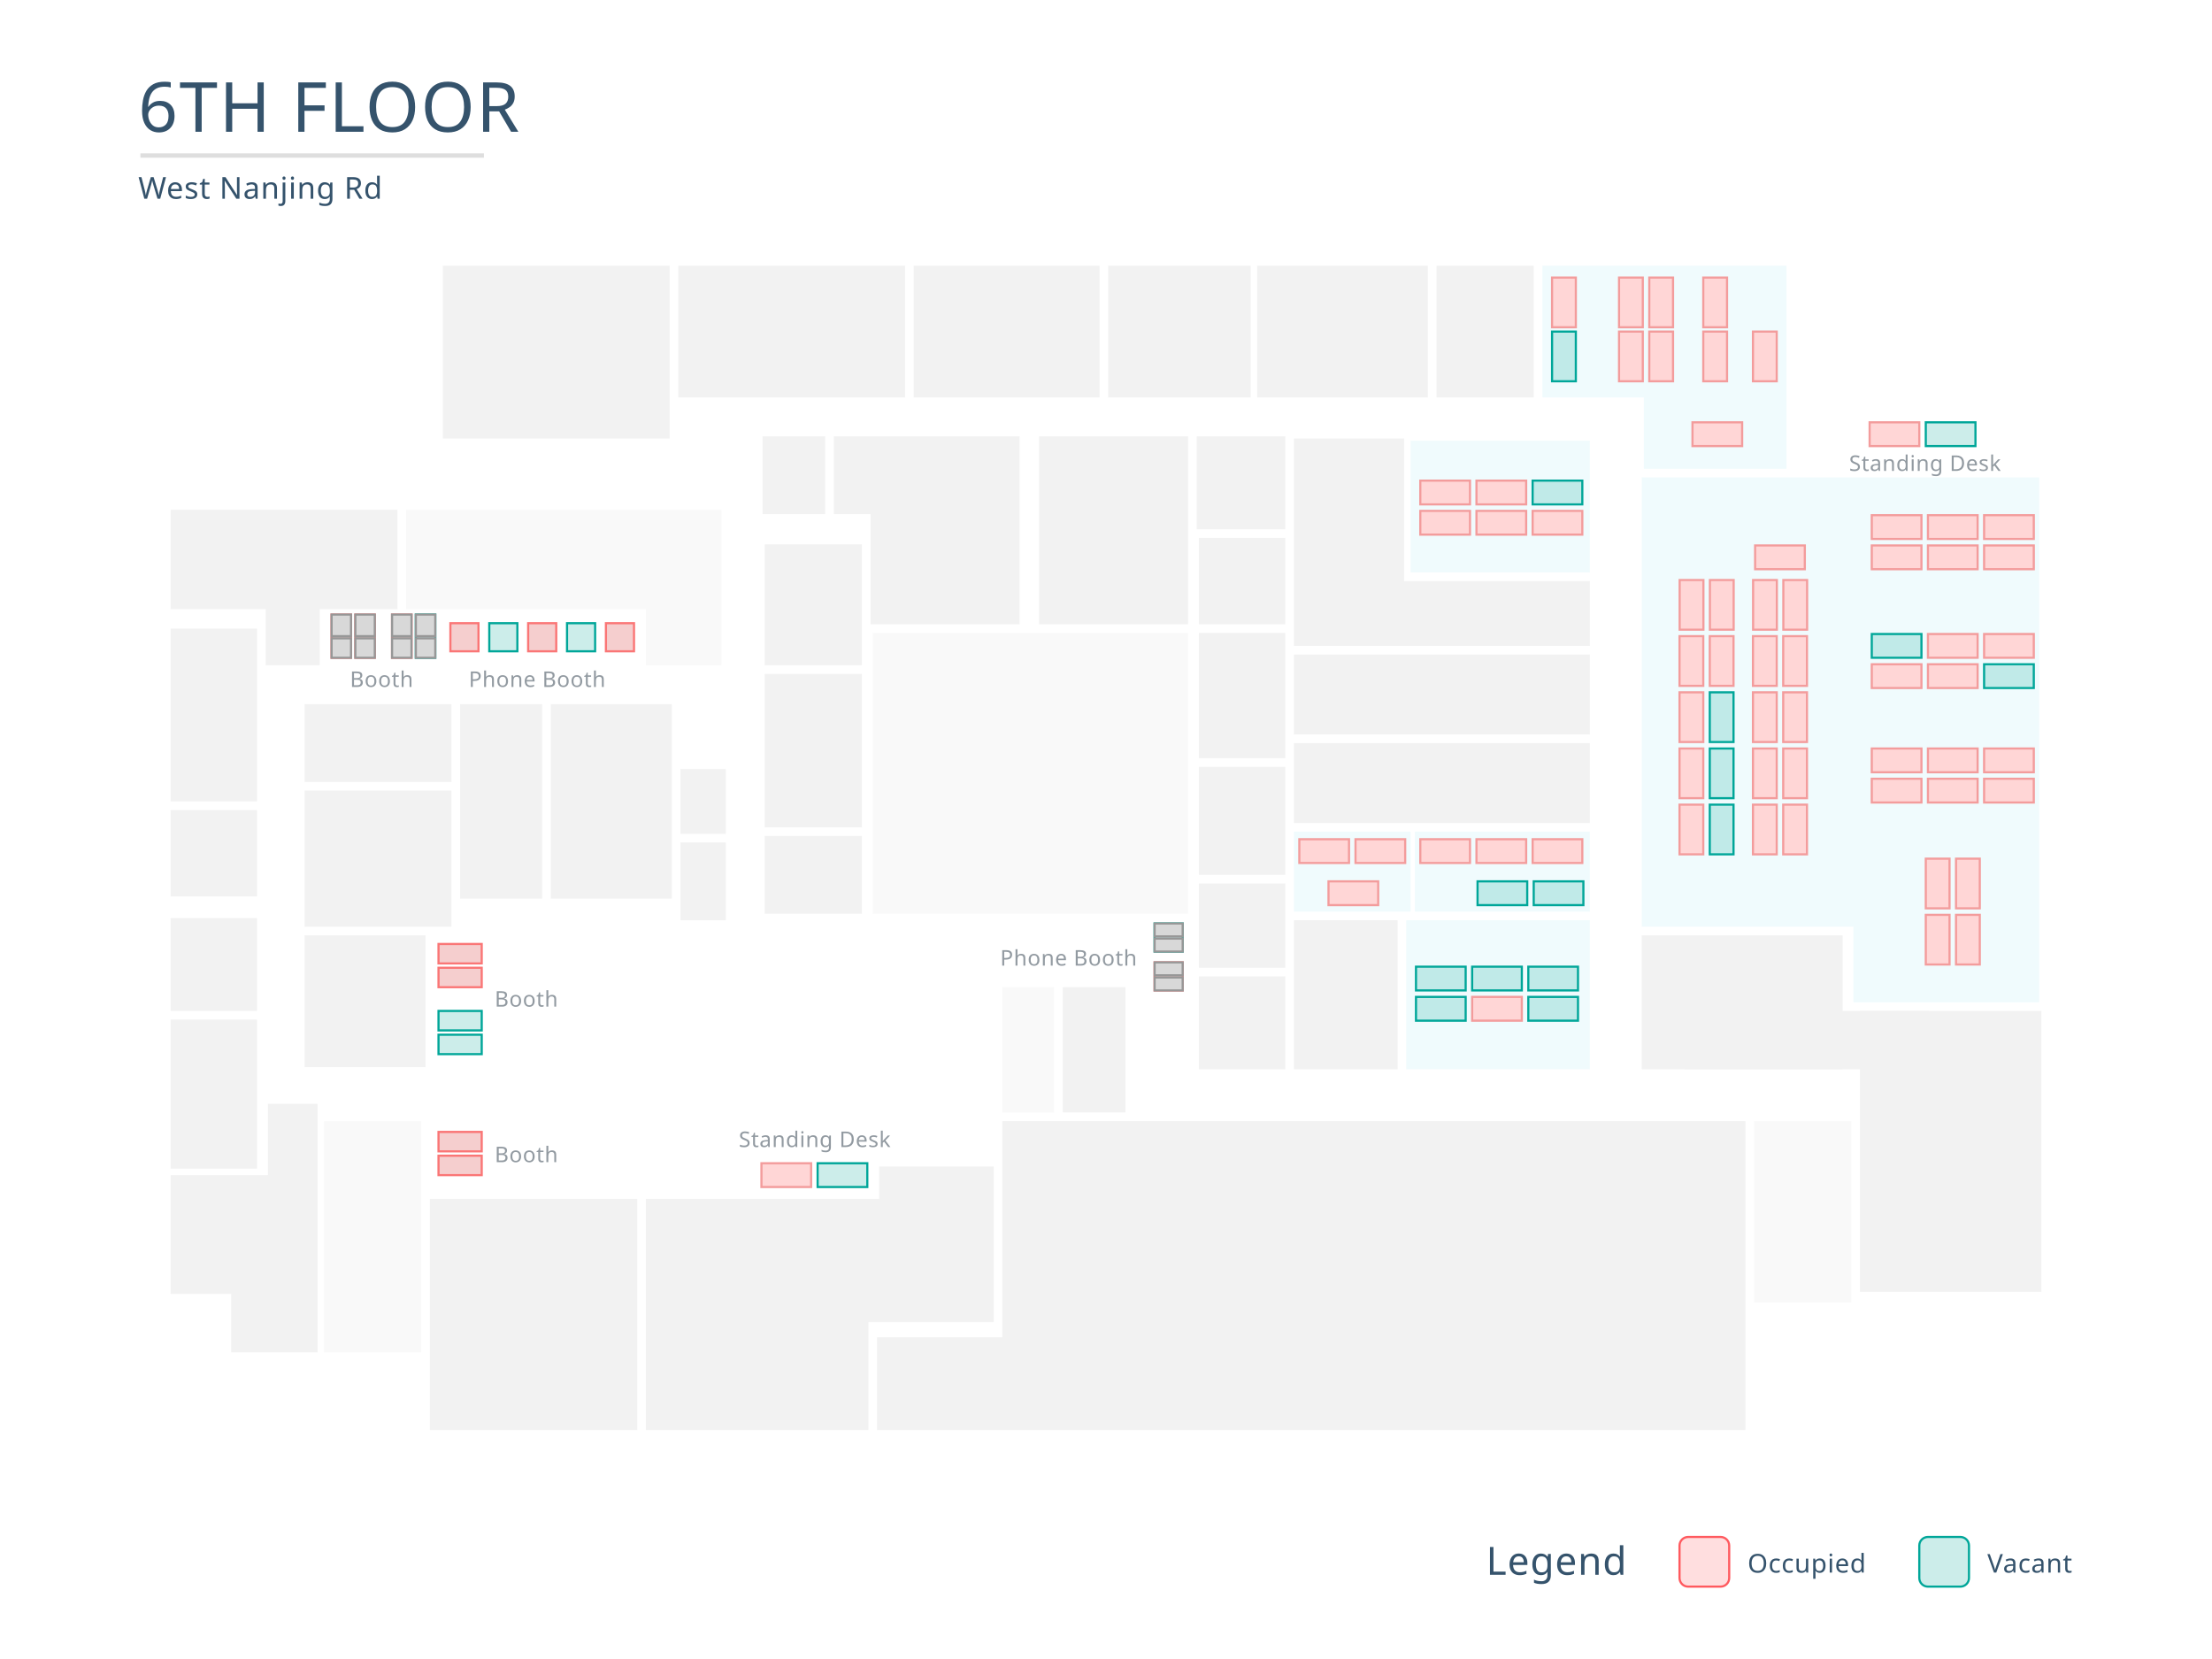
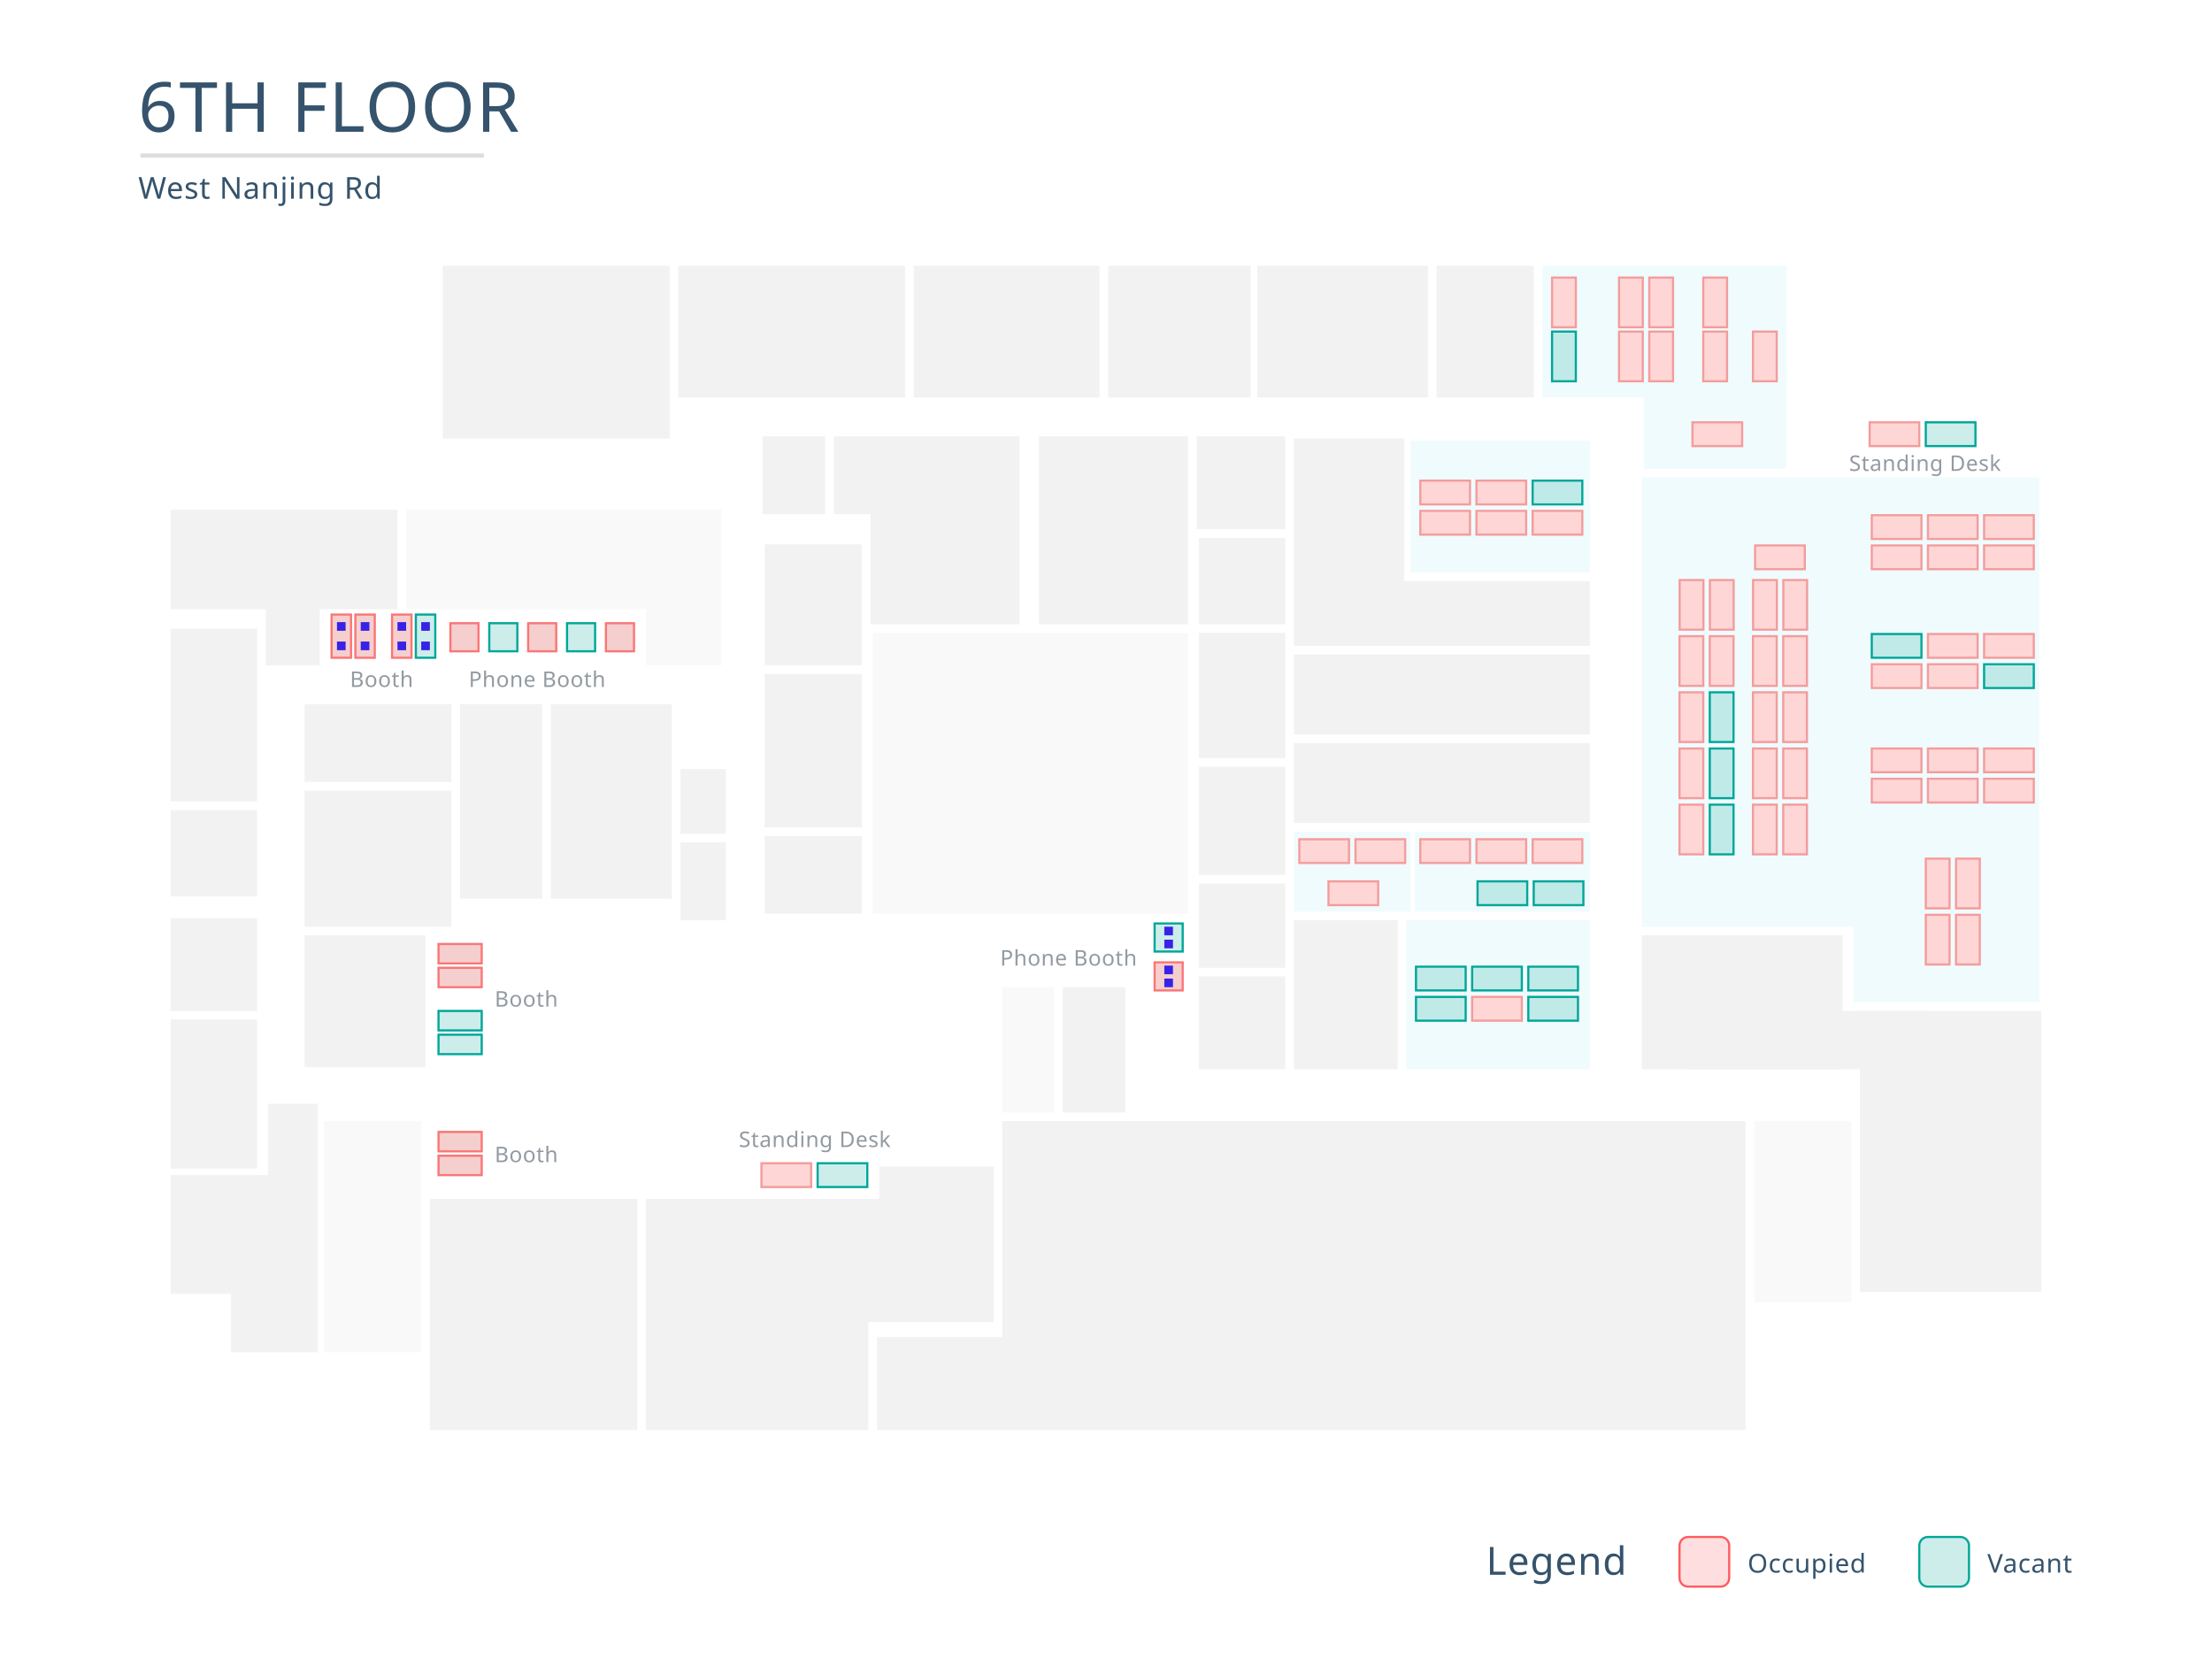
<svg xmlns="http://www.w3.org/2000/svg" width="1024px" height="768px" viewBox="0 0 1024 768" version="1.1">
  <defs />
  <g id="20180710南京路演示界面" stroke="none" stroke-width="1" fill="none" fill-rule="evenodd">
    <rect id="白底" fill="#FFFFFF" x="0" y="0" width="1024" height="768" />
    <g id="图名" transform="translate(64, 32)">
      <text id="6TH-FLOOR" font-family="BebasNeue, Bebas Neue" font-size="32" font-weight="normal" letter-spacing="0.711" fill="#35536C">
        <tspan x="0" y="29">6TH FLOOR</tspan>
      </text>
      <text id="West-Nanjing-Rd" font-family="PingFangSC-Regular, PingFang SC" font-size="14" font-weight="normal" letter-spacing="0.311" fill="#35536C">
        <tspan x="0" y="60">West Nanjing Rd</tspan>
      </text>
      <path d="M1,40 L160.028,40" id="Path" stroke="#DEDEDE" stroke-width="2" />
    </g>
    <g id="建筑" transform="translate(79, 123)">
      <g id="室" fill="#F2F2F2">
        <rect id="Rectangle" x="126" y="0" width="105" height="80" />
        <rect id="Rectangle-Copy-17" x="62" y="203" width="68" height="36" />
        <rect id="Rectangle-Copy-19" x="134" y="203" width="38" height="90" />
        <rect id="Rectangle-Copy-20" x="176" y="203" width="56" height="90" />
        <rect id="Rectangle-Copy-50" x="236" y="267" width="21" height="36" />
        <rect id="Rectangle-Copy-51" x="236" y="233" width="21" height="30" />
        <rect id="Rectangle-Copy-18" x="62" y="243" width="68" height="63" />
        <rect id="Rectangle-Copy-21" x="62" y="310" width="56" height="61" />
        <rect id="Rectangle-Copy-22" x="120" y="432" width="96" height="107" />
        <path d="M289,432 L328,432 L328,417 L381,417 L381,489 L323,489 L323,539 L220,539 L220,432 L289,432 Z" id="Combined-Shape" />
        <rect id="Rectangle-Copy-10" x="0" y="168" width="40" height="80" />
        <rect id="Rectangle-Copy-11" x="0" y="252" width="40" height="40" />
        <rect id="Rectangle-Copy-12" x="0" y="302" width="40" height="43" />
        <rect id="Rectangle-Copy-13" x="0" y="349" width="40" height="69" />
        <path d="M45,421 L45,388 L68,388 L68,421 L68,503 L28,503 L28,476 L0,476 L0,421 L28,421 L45,421 Z" id="Combined-Shape" />
        <path d="M69,159 L69,185 L44,185 L44,159 L0,159 L0,113 L105,113 L105,159 L69,159 Z" id="Combined-Shape" />
        <rect id="Rectangle-Copy" x="235" y="0" width="105" height="61" />
        <rect id="Rectangle-Copy-45" x="274" y="79" width="29" height="36" />
        <rect id="Rectangle-Copy-46" x="275" y="129" width="45" height="56" />
        <rect id="Rectangle-Copy-47" x="275" y="189" width="45" height="71" />
        <rect id="Rectangle-Copy-48" x="275" y="264" width="45" height="36" />
        <rect id="Rectangle-Copy-2" x="344" y="0" width="86" height="61" />
        <path d="M385,539 L327,539 L327,496 L385,496 L385,396 L729,396 L729,539 L385,539 Z" id="Combined-Shape" />
        <rect id="Rectangle-Copy-3" x="434" y="0" width="66" height="61" />
        <rect id="Rectangle-Copy-4" x="503" y="0" width="79" height="61" />
        <rect id="Rectangle-Copy-5" x="586" y="0" width="45" height="61" />
        <path d="M681,310 L774,310 L774,372 L681,372 L681,310 Z M782,345 L866,345 L866,475 L782,475 L782,345 Z" id="Combined-Shape" />
        <rect id="Rectangle-Copy-58" x="701" y="345" width="113" height="27" />
        <rect id="Rectangle-Copy-31" x="520" y="180" width="137" height="37" />
        <rect id="Rectangle-Copy-32" x="520" y="221" width="137" height="37" />
        <rect id="Rectangle-Copy-35" x="520" y="303" width="48" height="69" />
        <rect id="Rectangle-Copy-49" x="413" y="334" width="29" height="58" />
        <rect id="Rectangle-Copy-36" x="476" y="329" width="40" height="43" />
        <rect id="Rectangle-Copy-37" x="476" y="286" width="40" height="39" />
        <rect id="Rectangle-Copy-38" x="476" y="232" width="40" height="50" />
        <rect id="Rectangle-Copy-39" x="476" y="170" width="40" height="58" />
        <rect id="Rectangle-Copy-40" x="476" y="126" width="40" height="40" />
        <rect id="Rectangle-Copy-41" x="475" y="79" width="41" height="43" />
        <rect id="Rectangle-Copy-42" x="402" y="79" width="69" height="87" />
        <path d="M324,79 L393,79 L393,166 L324,166 L324,115 L307,115 L307,79 L324,79 Z" id="Combined-Shape" />
        <path d="M571,146 L657,146 L657,176 L520,176 L520,153 L520,80 L571,80 L571,146 Z" id="Combined-Shape" />
      </g>
      <g id="楼梯" transform="translate(71, 113)" fill="#F9F9F9">
        <path d="M184,46 L184,72 L149,72 L149,46 L38,46 L38,0 L184,0 L184,46 Z" id="Combined-Shape" />
        <rect id="Rectangle-Copy-59" x="314" y="221" width="24" height="58" />
        <rect id="Rectangle-3" x="254" y="57" width="146" height="130" />
        <rect id="Rectangle-3-Copy" x="662" y="283" width="45" height="84" />
        <rect id="Rectangle-3-Copy-2" x="0" y="283" width="45" height="107" />
      </g>
      <g id="固定" transform="translate(520, 0)" fill="#E2F7FB" opacity="0.5">
        <path d="M345,306 L345,341 L259,341 L259,306 L161,306 L161,98 L345,98 L345,306 Z" />
        <rect x="54" y="81" width="83" height="61" />
        <rect x="0" y="262" width="54" height="37" />
        <rect id="固定-copy" x="56" y="262" width="81" height="37" />
        <rect x="52" y="303" width="85" height="69" />
        <path d="M228,61 L228,94 L162,94 L162,61 L115,61 L115,0 L228,0 L228,61 Z" />
      </g>
    </g>
    <g id="电话/卡座" transform="translate(153, 284)">
      <rect id="Rectangle-4" stroke="#FA7676" fill="#F5CECE" x="0.5" y="0.5" width="9" height="20" />
      <rect id="Rectangle-4-Copy-11" stroke="#FA7676" fill="#F5CECE" x="11.5" y="0.5" width="9" height="20" />
      <rect id="Rectangle-4-Copy" stroke="#FA7676" fill="#F5CECE" x="28.5" y="0.5" width="9" height="20" />
      <rect id="Rectangle-4-Copy-12" stroke="#00A699" fill-opacity="0.2" fill="#00A699" x="39.5" y="0.5" width="9" height="20" />
      <rect id="Rectangle-4-Copy-2" stroke="#FA7676" fill="#F5CECE" x="55.5" y="4.5" width="13" height="13" />
      <rect id="Rectangle-4-Copy-3" stroke="#00A699" fill-opacity="0.2" fill="#00A699" x="73.5" y="4.5" width="13" height="13" />
      <rect id="Rectangle-4-Copy-4" stroke="#FA7676" fill="#F5CECE" x="91.5" y="4.5" width="13" height="13" />
      <rect id="Rectangle-4-Copy-5" stroke="#00A699" fill-opacity="0.2" fill="#00A699" x="109.5" y="4.5" width="13" height="13" />
      <rect id="Rectangle-4-Copy-6" stroke="#FA7676" fill="#F5CECE" x="127.5" y="4.5" width="13" height="13" />
      <rect id="Rectangle-4-Copy-9" stroke="#00A699" fill-opacity="0.2" fill="#00A699" x="381.5" y="143.5" width="13" height="13" />
      <rect id="Rectangle-4-Copy-10" stroke="#FA7676" fill="#F5CECE" x="381.5" y="161.5" width="13" height="13" />
      <rect id="Rectangle-4-Copy" stroke="#FA7676" fill="#F5CECE" transform="translate(60, 244.5) rotate(90) translate(-60, -244.5) " x="55.5" y="234.5" width="9" height="20" />
      <rect id="Rectangle-4-Copy-15" stroke="#FA7676" fill="#F5CECE" transform="translate(60, 255.5) rotate(90) translate(-60, -255.5) " x="55.5" y="245.5" width="9" height="20" />
      <rect id="Rectangle-4-Copy-7" stroke="#00A699" fill-opacity="0.2" fill="#00A699" transform="translate(60, 188.5) rotate(90) translate(-60, -188.5) " x="55.5" y="178.5" width="9" height="20" />
      <rect id="Rectangle-4-Copy-14" stroke="#00A699" fill-opacity="0.2" fill="#00A699" transform="translate(60, 199.5) rotate(90) translate(-60, -199.5) " x="55.5" y="189.5" width="9" height="20" />
      <rect id="Rectangle-4-Copy-8" stroke="#FA7676" fill="#F5CECE" transform="translate(60, 168.5) rotate(90) translate(-60, -168.5) " x="55.5" y="158.5" width="9" height="20" />
      <rect id="Rectangle-4-Copy-13" stroke="#FA7676" fill="#F5CECE" transform="translate(60, 157.5) rotate(90) translate(-60, -157.5) " x="55.5" y="147.5" width="9" height="20" />
    </g>
    <g id="图例" transform="translate(688, 710)">
      <text id="Legend" font-family="PingFang-SC-Regular, PingFang SC" font-size="18" font-weight="normal" letter-spacing="0.4" fill="#35536C">
        <tspan x="0" y="19">Legend</tspan>
      </text>
      <text id="Occupied" font-family="PingFang-SC-Light, PingFang SC" font-size="12" font-weight="300" letter-spacing="0.267" fill="#35536C">
        <tspan x="121" y="18">Occupied</tspan>
      </text>
      <text id="Vacant" font-family="PingFang-SC-Light, PingFang SC" font-size="12" font-weight="300" letter-spacing="0.267" fill="#35536C">
        <tspan x="232" y="18">Vacant</tspan>
      </text>
      <rect id="Rectangle-4" stroke="#FF5A5F" fill-opacity="0.2" fill="#FF5A5F" x="89.5" y="1.5" width="23" height="23" rx="4" />
      <rect id="Rectangle-4-Copy" stroke="#00A699" fill-opacity="0.2" fill="#00A699" x="200.5" y="1.5" width="23" height="23" rx="4" />
    </g>
    <g id="桌子" transform="translate(352, 128)">
      <rect id="desk" stroke="#F39C9C" fill="#FFD6D6" x="366.5" y="0.5" width="11" height="23" />
      <rect id="desk5" stroke="#00A699" fill-opacity="0.2" fill="#00A699" x="366.5" y="25.5" width="11" height="23" />
      <rect id="desk1" stroke="#F39C9C" fill="#FFD6D6" x="397.5" y="0.5" width="11" height="23" />
      <rect id="desk-3" stroke="#F39C9C" fill="#FFD6D6" x="397.5" y="25.5" width="11" height="23" />
      <rect id="desk-2" stroke="#F39C9C" fill="#FFD6D6" x="411.5" y="0.5" width="11" height="23" />
      <rect id="desk-6" stroke="#F39C9C" fill="#FFD6D6" x="436.5" y="0.5" width="11" height="23" />
      <rect id="desk-8" stroke="#F39C9C" fill="#FFD6D6" x="459.5" y="25.5" width="11" height="23" />
      <rect id="desk9" stroke="#F39C9C" fill="#FFD6D6" transform="translate(443, 73) rotate(90) translate(-443, -73) " x="437.5" y="61.5" width="11" height="23" />
      <rect id="desk4" stroke="#F39C9C" fill="#FFD6D6" x="411.5" y="25.5" width="11" height="23" />
      <rect id="desk7" stroke="#F39C9C" fill="#FFD6D6" x="436.5" y="25.5" width="11" height="23" />
      <rect id="desk16" stroke="#F39C9C" fill="#FFD6D6" x="439.5" y="166.5" width="11" height="23" />
      <rect id="desk20" stroke="#F39C9C" fill="#FFD6D6" x="425.5" y="166.5" width="11" height="23" />
      <rect id="desk17" stroke="#00A699" fill-opacity="0.2" fill="#00A699" x="439.5" y="192.5" width="11" height="23" />
      <rect id="desk21" stroke="#F39C9C" fill="#FFD6D6" x="425.5" y="192.5" width="11" height="23" />
      <rect id="desk18" stroke="#00A699" fill-opacity="0.2" fill="#00A699" x="439.5" y="218.5" width="11" height="23" />
      <rect id="desk22" stroke="#F39C9C" fill="#FFD6D6" x="425.5" y="218.5" width="11" height="23" />
      <rect id="desk19" stroke="#00A699" fill-opacity="0.2" fill="#00A699" x="439.5" y="244.5" width="11" height="23" />
      <rect id="desk23" stroke="#F39C9C" fill="#FFD6D6" x="425.5" y="244.5" width="11" height="23" />
      <rect id="desk166" stroke="#F39C9C" fill="#FFD6D6" transform="translate(369, 266) rotate(90) translate(-369, -266) " x="363.5" y="254.5" width="11" height="23" />
      <rect id="desk177" stroke="#F39C9C" fill="#FFD6D6" transform="translate(343, 266) rotate(90) translate(-343, -266) " x="337.5" y="254.5" width="11" height="23" />
      <rect id="desk188" stroke="#F39C9C" fill="#FFD6D6" transform="translate(317, 266) rotate(90) translate(-317, -266) " x="311.5" y="254.5" width="11" height="23" />
      <rect id="desk199" stroke="#F39C9C" fill="#FFD6D6" transform="translate(287, 266) rotate(90) translate(-287, -266) " x="281.5" y="254.5" width="11" height="23" />
      <rect id="desk24" stroke="#F39C9C" fill="#FFD6D6" transform="translate(261, 266) rotate(90) translate(-261, -266) " x="255.5" y="254.5" width="11" height="23" />
      <rect id="desk26" stroke="#00A699" fill-opacity="0.2" fill="#00A699" transform="translate(369.5, 285.5) rotate(90) translate(-369.5, -285.5) " x="364" y="274" width="11" height="23" />
      <rect id="desk27" stroke="#00A699" fill-opacity="0.2" fill="#00A699" transform="translate(343.5, 285.5) rotate(90) translate(-343.5, -285.5) " x="338" y="274" width="11" height="23" />
      <rect id="desk28" stroke="#F39C9C" fill="#FFD6D6" transform="translate(274.5, 285.5) rotate(90) translate(-274.5, -285.5) " x="269" y="274" width="11" height="23" />
      <rect id="desk29" stroke="#F39C9C" fill="#FFD6D6" x="473.5" y="166.5" width="11" height="23" />
      <rect id="desk30" stroke="#F39C9C" fill="#FFD6D6" x="459.5" y="166.5" width="11" height="23" />
      <rect id="desk31" stroke="#F39C9C" fill="#FFD6D6" x="473.5" y="192.5" width="11" height="23" />
      <rect id="desk32" stroke="#F39C9C" fill="#FFD6D6" x="459.5" y="192.5" width="11" height="23" />
      <rect id="desk33" stroke="#F39C9C" fill="#FFD6D6" x="473.5" y="218.5" width="11" height="23" />
      <rect id="desk34" stroke="#F39C9C" fill="#FFD6D6" x="459.5" y="218.5" width="11" height="23" />
      <rect id="desk35" stroke="#F39C9C" fill="#FFD6D6" x="473.5" y="244.5" width="11" height="23" />
      <rect id="desk36" stroke="#F39C9C" fill="#FFD6D6" x="459.5" y="244.5" width="11" height="23" />
      <rect id="desk37" stroke="#F39C9C" fill="#FFD6D6" transform="translate(472, 130) rotate(90) translate(-472, -130) " x="466.5" y="118.5" width="11" height="23" />
      <rect id="desk38" stroke="#F39C9C" fill="#FFD6D6" transform="translate(578, 238) rotate(90) translate(-578, -238) " x="572.5" y="226.5" width="11" height="23" />
      <rect id="desk39" stroke="#F39C9C" fill="#FFD6D6" transform="translate(578, 224) rotate(90) translate(-578, -224) " x="572.5" y="212.5" width="11" height="23" />
      <rect id="desk40" stroke="#F39C9C" fill="#FFD6D6" transform="translate(552, 238) rotate(90) translate(-552, -238) " x="546.5" y="226.5" width="11" height="23" />
      <rect id="desk41" stroke="#F39C9C" fill="#FFD6D6" transform="translate(552, 224) rotate(90) translate(-552, -224) " x="546.5" y="212.5" width="11" height="23" />
      <rect id="desk42" stroke="#F39C9C" fill="#FFD6D6" transform="translate(526, 238) rotate(90) translate(-526, -238) " x="520.5" y="226.5" width="11" height="23" />
      <rect id="desk43" stroke="#F39C9C" fill="#FFD6D6" transform="translate(526, 224) rotate(90) translate(-526, -224) " x="520.5" y="212.5" width="11" height="23" />
      <rect id="desk44" stroke="#F39C9C" fill="#FFD6D6" transform="translate(431.0626, 152) rotate(180) translate(-431.0626, -152) " x="425.563" y="140.5" width="11" height="23" />
      <rect id="desk45" stroke="#F39C9C" fill="#FFD6D6" transform="translate(445.0626, 152) rotate(180) translate(-445.0626, -152) " x="439.563" y="140.5" width="11" height="23" />
      <rect id="desk46" stroke="#F39C9C" fill="#FFD6D6" transform="translate(465.0626, 152) rotate(180) translate(-465.0626, -152) " x="459.563" y="140.5" width="11" height="23" />
      <rect id="desk47" stroke="#F39C9C" fill="#FFD6D6" transform="translate(479.0626, 152) rotate(180) translate(-479.0626, -152) " x="473.563" y="140.5" width="11" height="23" />
      <rect id="desk48" stroke="#00A699" fill-opacity="0.2" fill="#00A699" transform="translate(367, 339) rotate(90) translate(-367, -339) " x="361.5" y="327.5" width="11" height="23" />
      <rect id="desk49" stroke="#00A699" fill-opacity="0.2" fill="#00A699" transform="translate(367, 325) rotate(90) translate(-367, -325) " x="361.5" y="313.5" width="11" height="23" />
      <rect id="desk50" stroke="#F39C9C" fill="#FFD6D6" transform="translate(341, 339) rotate(90) translate(-341, -339) " x="335.5" y="327.5" width="11" height="23" />
      <rect id="desk51" stroke="#00A699" fill-opacity="0.2" fill="#00A699" transform="translate(341, 325) rotate(90) translate(-341, -325) " x="335.5" y="313.5" width="11" height="23" />
      <rect id="desk52" stroke="#00A699" fill-opacity="0.2" fill="#00A699" transform="translate(315, 339) rotate(90) translate(-315, -339) " x="309.5" y="327.5" width="11" height="23" />
      <rect id="desk53" stroke="#00A699" fill-opacity="0.2" fill="#00A699" transform="translate(315, 325) rotate(90) translate(-315, -325) " x="309.5" y="313.5" width="11" height="23" />
      <rect id="desk54" stroke="#F39C9C" fill="#FFD6D6" x="539.5" y="295.5" width="11" height="23" />
      <rect id="desk55" stroke="#F39C9C" fill="#FFD6D6" x="553.5" y="295.5" width="11" height="23" />
      <rect id="desk56" stroke="#F39C9C" fill="#FFD6D6" x="539.5" y="269.5" width="11" height="23" />
      <rect id="desk57" stroke="#F39C9C" fill="#FFD6D6" x="553.5" y="269.5" width="11" height="23" />
      <rect id="desk58" stroke="#00A699" fill-opacity="0.2" fill="#00A699" transform="translate(38, 416) rotate(90) translate(-38, -416) " x="32.5" y="404.5" width="11" height="23" />
      <rect id="desk59" stroke="#00A699" fill-opacity="0.2" fill="#00A699" transform="translate(551, 73) rotate(90) translate(-551, -73) " x="545.5" y="61.5" width="11" height="23" />
      <rect id="desk60" stroke="#F39C9C" fill="#FFD6D6" transform="translate(12, 416) rotate(90) translate(-12, -416) " x="6.5" y="404.5" width="11" height="23" />
      <rect id="desk61" stroke="#F39C9C" fill="#FFD6D6" transform="translate(525, 73) rotate(90) translate(-525, -73) " x="519.5" y="61.5" width="11" height="23" />
      <rect id="desk62" stroke="#00A699" fill-opacity="0.2" fill="#00A699" transform="translate(578, 185) rotate(90) translate(-578, -185) " x="572.5" y="173.5" width="11" height="23" />
      <rect id="desk63" stroke="#F39C9C" fill="#FFD6D6" transform="translate(578, 171) rotate(90) translate(-578, -171) " x="572.5" y="159.5" width="11" height="23" />
      <rect id="desk64" stroke="#F39C9C" fill="#FFD6D6" transform="translate(552, 185) rotate(90) translate(-552, -185) " x="546.5" y="173.5" width="11" height="23" />
      <rect id="desk65" stroke="#F39C9C" fill="#FFD6D6" transform="translate(552, 171) rotate(90) translate(-552, -171) " x="546.5" y="159.5" width="11" height="23" />
      <rect id="desk66" stroke="#F39C9C" fill="#FFD6D6" transform="translate(526, 185) rotate(90) translate(-526, -185) " x="520.5" y="173.5" width="11" height="23" />
      <rect id="desk67" stroke="#00A699" fill-opacity="0.2" fill="#00A699" transform="translate(526, 171) rotate(90) translate(-526, -171) " x="520.5" y="159.5" width="11" height="23" />
      <rect id="desk68" stroke="#F39C9C" fill="#FFD6D6" transform="translate(578, 116) rotate(90) translate(-578, -116) " x="572.5" y="104.5" width="11" height="23" />
      <rect id="desk69" stroke="#F39C9C" fill="#FFD6D6" transform="translate(578, 130) rotate(90) translate(-578, -130) " x="572.5" y="118.5" width="11" height="23" />
      <rect id="desk70" stroke="#F39C9C" fill="#FFD6D6" transform="translate(552, 116) rotate(90) translate(-552, -116) " x="546.5" y="104.5" width="11" height="23" />
      <rect id="desk71" stroke="#F39C9C" fill="#FFD6D6" transform="translate(552, 130) rotate(90) translate(-552, -130) " x="546.5" y="118.5" width="11" height="23" />
      <rect id="desk71" stroke="#F39C9C" fill="#FFD6D6" transform="translate(526, 116) rotate(90) translate(-526, -116) " x="520.5" y="104.5" width="11" height="23" />
      <rect id="desk72" stroke="#F39C9C" fill="#FFD6D6" transform="translate(526, 130) rotate(90) translate(-526, -130) " x="520.5" y="118.5" width="11" height="23" />
      <rect id="desk73" stroke="#00A699" fill-opacity="0.2" fill="#00A699" transform="translate(369, 100) rotate(90) translate(-369, -100) " x="363.5" y="88.5" width="11" height="23" />
      <rect id="desk74" stroke="#F39C9C" fill="#FFD6D6" transform="translate(369, 114) rotate(90) translate(-369, -114) " x="363.5" y="102.5" width="11" height="23" />
      <rect id="desk75" stroke="#F39C9C" fill="#FFD6D6" transform="translate(343, 100) rotate(90) translate(-343, -100) " x="337.5" y="88.5" width="11" height="23" />
      <rect id="desk76" stroke="#F39C9C" fill="#FFD6D6" transform="translate(343, 114) rotate(90) translate(-343, -114) " x="337.5" y="102.5" width="11" height="23" />
      <rect id="desk77" stroke="#F39C9C" fill="#FFD6D6" transform="translate(317, 100) rotate(90) translate(-317, -100) " x="311.5" y="88.5" width="11" height="23" />
      <rect id="desk78" stroke="#F39C9C" fill="#FFD6D6" transform="translate(317, 114) rotate(90) translate(-317, -114) " x="311.5" y="102.5" width="11" height="23" />
    </g>
    <g id="文字" transform="translate(162, 207)" fill="#929AA1" font-family="PingFang-SC-Regular, PingFang SC" font-size="10" font-weight="normal" letter-spacing="0.222">
      <text id="Booth">
        <tspan x="0" y="111">Booth</tspan>
      </text>
      <text id="Booth">
        <tspan x="67" y="259">Booth</tspan>
      </text>
      <text id="Booth">
        <tspan x="67" y="331">Booth</tspan>
      </text>
      <text id="Standing-Desk">
        <tspan x="180" y="324">Standing Desk</tspan>
      </text>
      <text id="Standing-Desk-Copy">
        <tspan x="694" y="11">Standing Desk</tspan>
      </text>
      <text id="Phone-Booth">
        <tspan x="55" y="111">Phone Booth</tspan>
      </text>
      <text id="Phone-Booth">
        <tspan x="301" y="240"> Phone Booth</tspan>
      </text>
    </g>
-     <g id="cgq" transform="translate(153, 284)" fill="#D8D8D8" stroke="#979797">
-       <g id="9am-cgq">
-         <rect id="9am-cgq-1" x="0.5" y="0.5" width="9" height="10" />
-       </g>
-       <g id="9am-cgq" transform="translate(11, 0)">
-         <rect id="9am-cgq-1" x="0.5" y="0.5" width="9" height="10" />
-       </g>
-       <g id="9am-cgq" transform="translate(39, 0)">
-         <rect id="9am-cgq-1" x="0.5" y="0.5" width="9" height="10" />
-       </g>
-       <g id="9am-cgq" transform="translate(28, 0)">
-         <rect id="9am-cgq-1" x="0.5" y="0.5" width="9" height="10" />
-       </g>
-       <g id="9am-cgq" transform="translate(381, 143)">
-         <rect id="9am-cgq-1" x="0.5" y="0.5" width="13" height="6" />
-       </g>
-       <g id="9am-cgq" transform="translate(381, 161)">
-         <rect id="9am-cgq-1" x="0.5" y="0.5" width="13" height="6" />
-       </g>
-       <g id="9am-cgq" transform="translate(0, 11)">
-         <rect id="9am-cgq-1" x="0.5" y="0.5" width="9" height="9" />
-       </g>
-       <g id="9am-cgq" transform="translate(11, 11)">
-         <rect id="9am-cgq-1" x="0.5" y="0.5" width="9" height="9" />
-       </g>
-       <g id="9am-cgq" transform="translate(39, 11)">
-         <rect id="9am-cgq-1" x="0.5" y="0.5" width="9" height="9" />
-       </g>
-       <g id="9am-cgq" transform="translate(28, 11)">
-         <rect id="9am-cgq-1" x="0.5" y="0.5" width="9" height="9" />
-       </g>
-       <g id="9am-cgq" transform="translate(381, 150)">
-         <rect id="9am-cgq-1" x="0.5" y="0.5" width="13" height="6" />
-       </g>
-       <g id="9am-cgq" transform="translate(381, 168)">
-         <rect id="9am-cgq-1" x="0.5" y="0.5" width="13" height="6" />
-       </g>
+     <g id="cgq取消分组" transform="translate(156, 288)" fill="#3822E6">
+       <rect id="9am-cgq-1" x="0" y="0" width="4" height="4" />
+       <rect id="9am-cgq-1" x="11" y="0" width="4" height="4" />
+       <rect id="9am-cgq-1" x="39" y="0" width="4" height="4" />
+       <rect id="9am-cgq-1" x="28" y="0" width="4" height="4" />
+       <rect id="9am-cgq-1" x="383" y="141" width="4" height="4" />
+       <rect id="9am-cgq-1" x="383" y="159" width="4" height="4" />
+       <rect id="9am-cgq-1" x="0" y="9" width="4" height="4" />
+       <rect id="9am-cgq-1" x="11" y="9" width="4" height="4" />
+       <rect id="9am-cgq-1" x="39" y="9" width="4" height="4" />
+       <rect id="9am-cgq-1" x="28" y="9" width="4" height="4" />
+       <rect id="9am-cgq-1" x="383" y="147" width="4" height="4" />
+       <rect id="9am-cgq-1" x="383" y="165" width="4" height="4" />
    </g>
  </g>
</svg>
